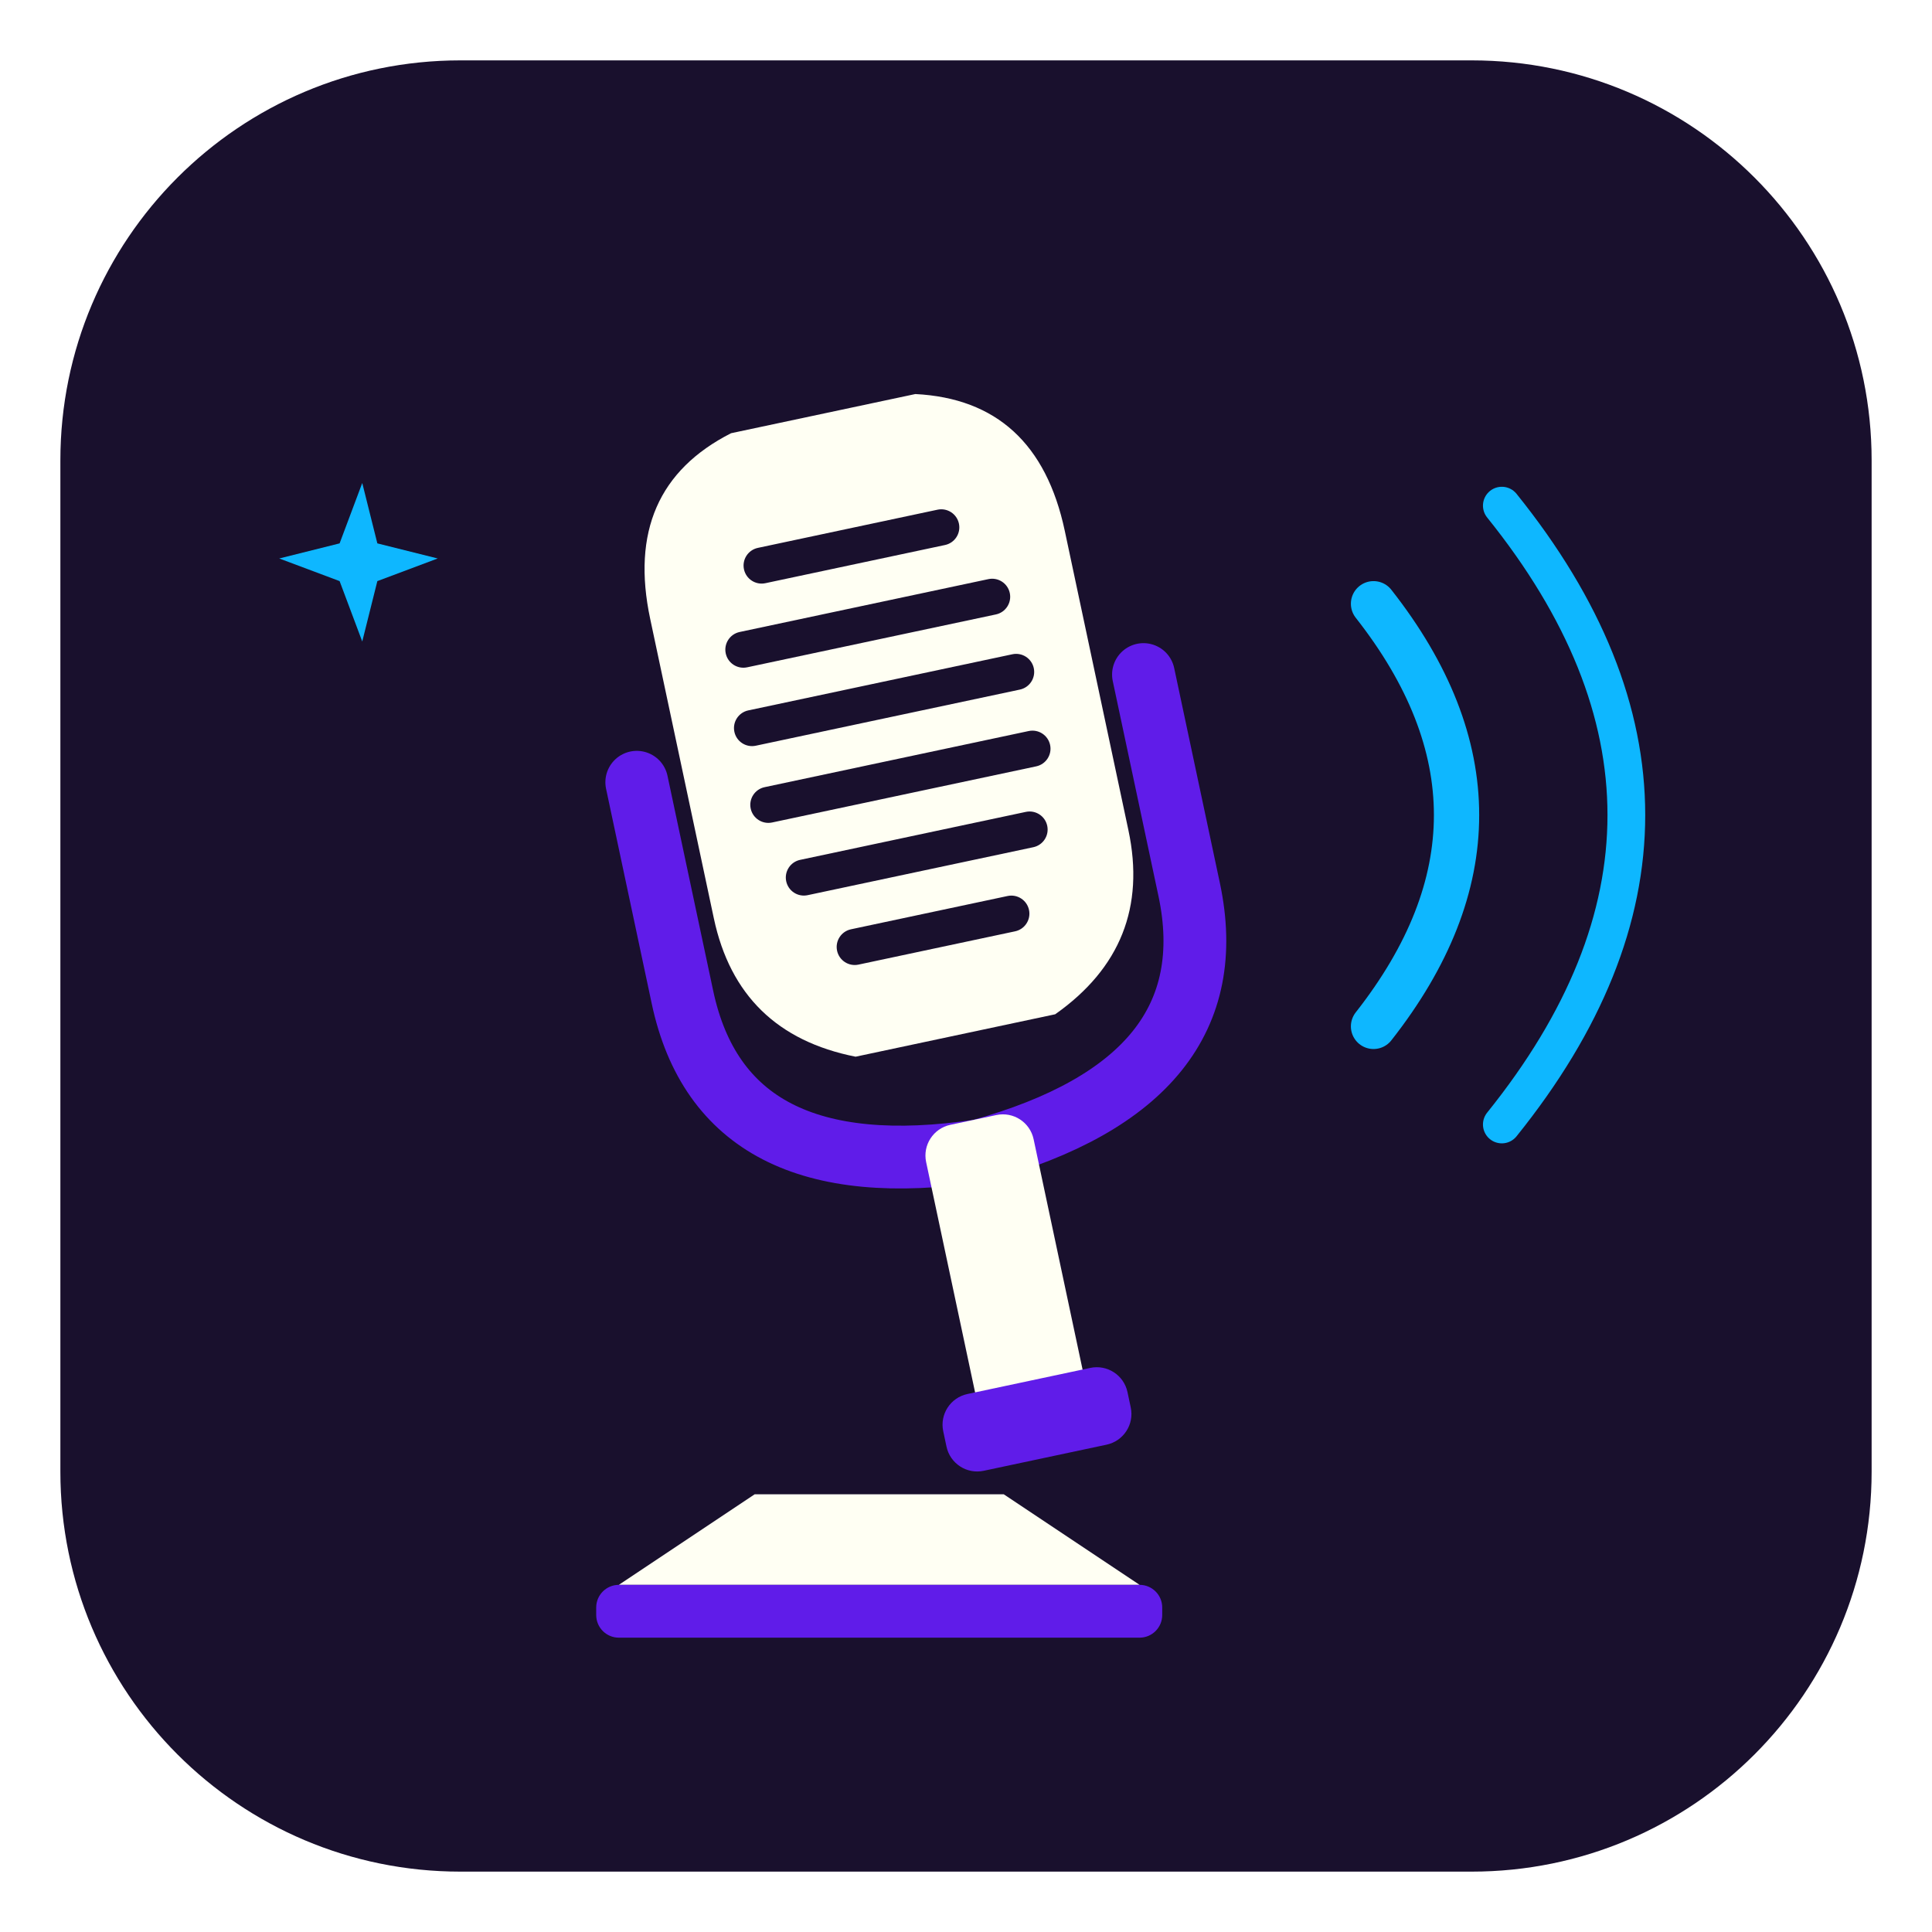
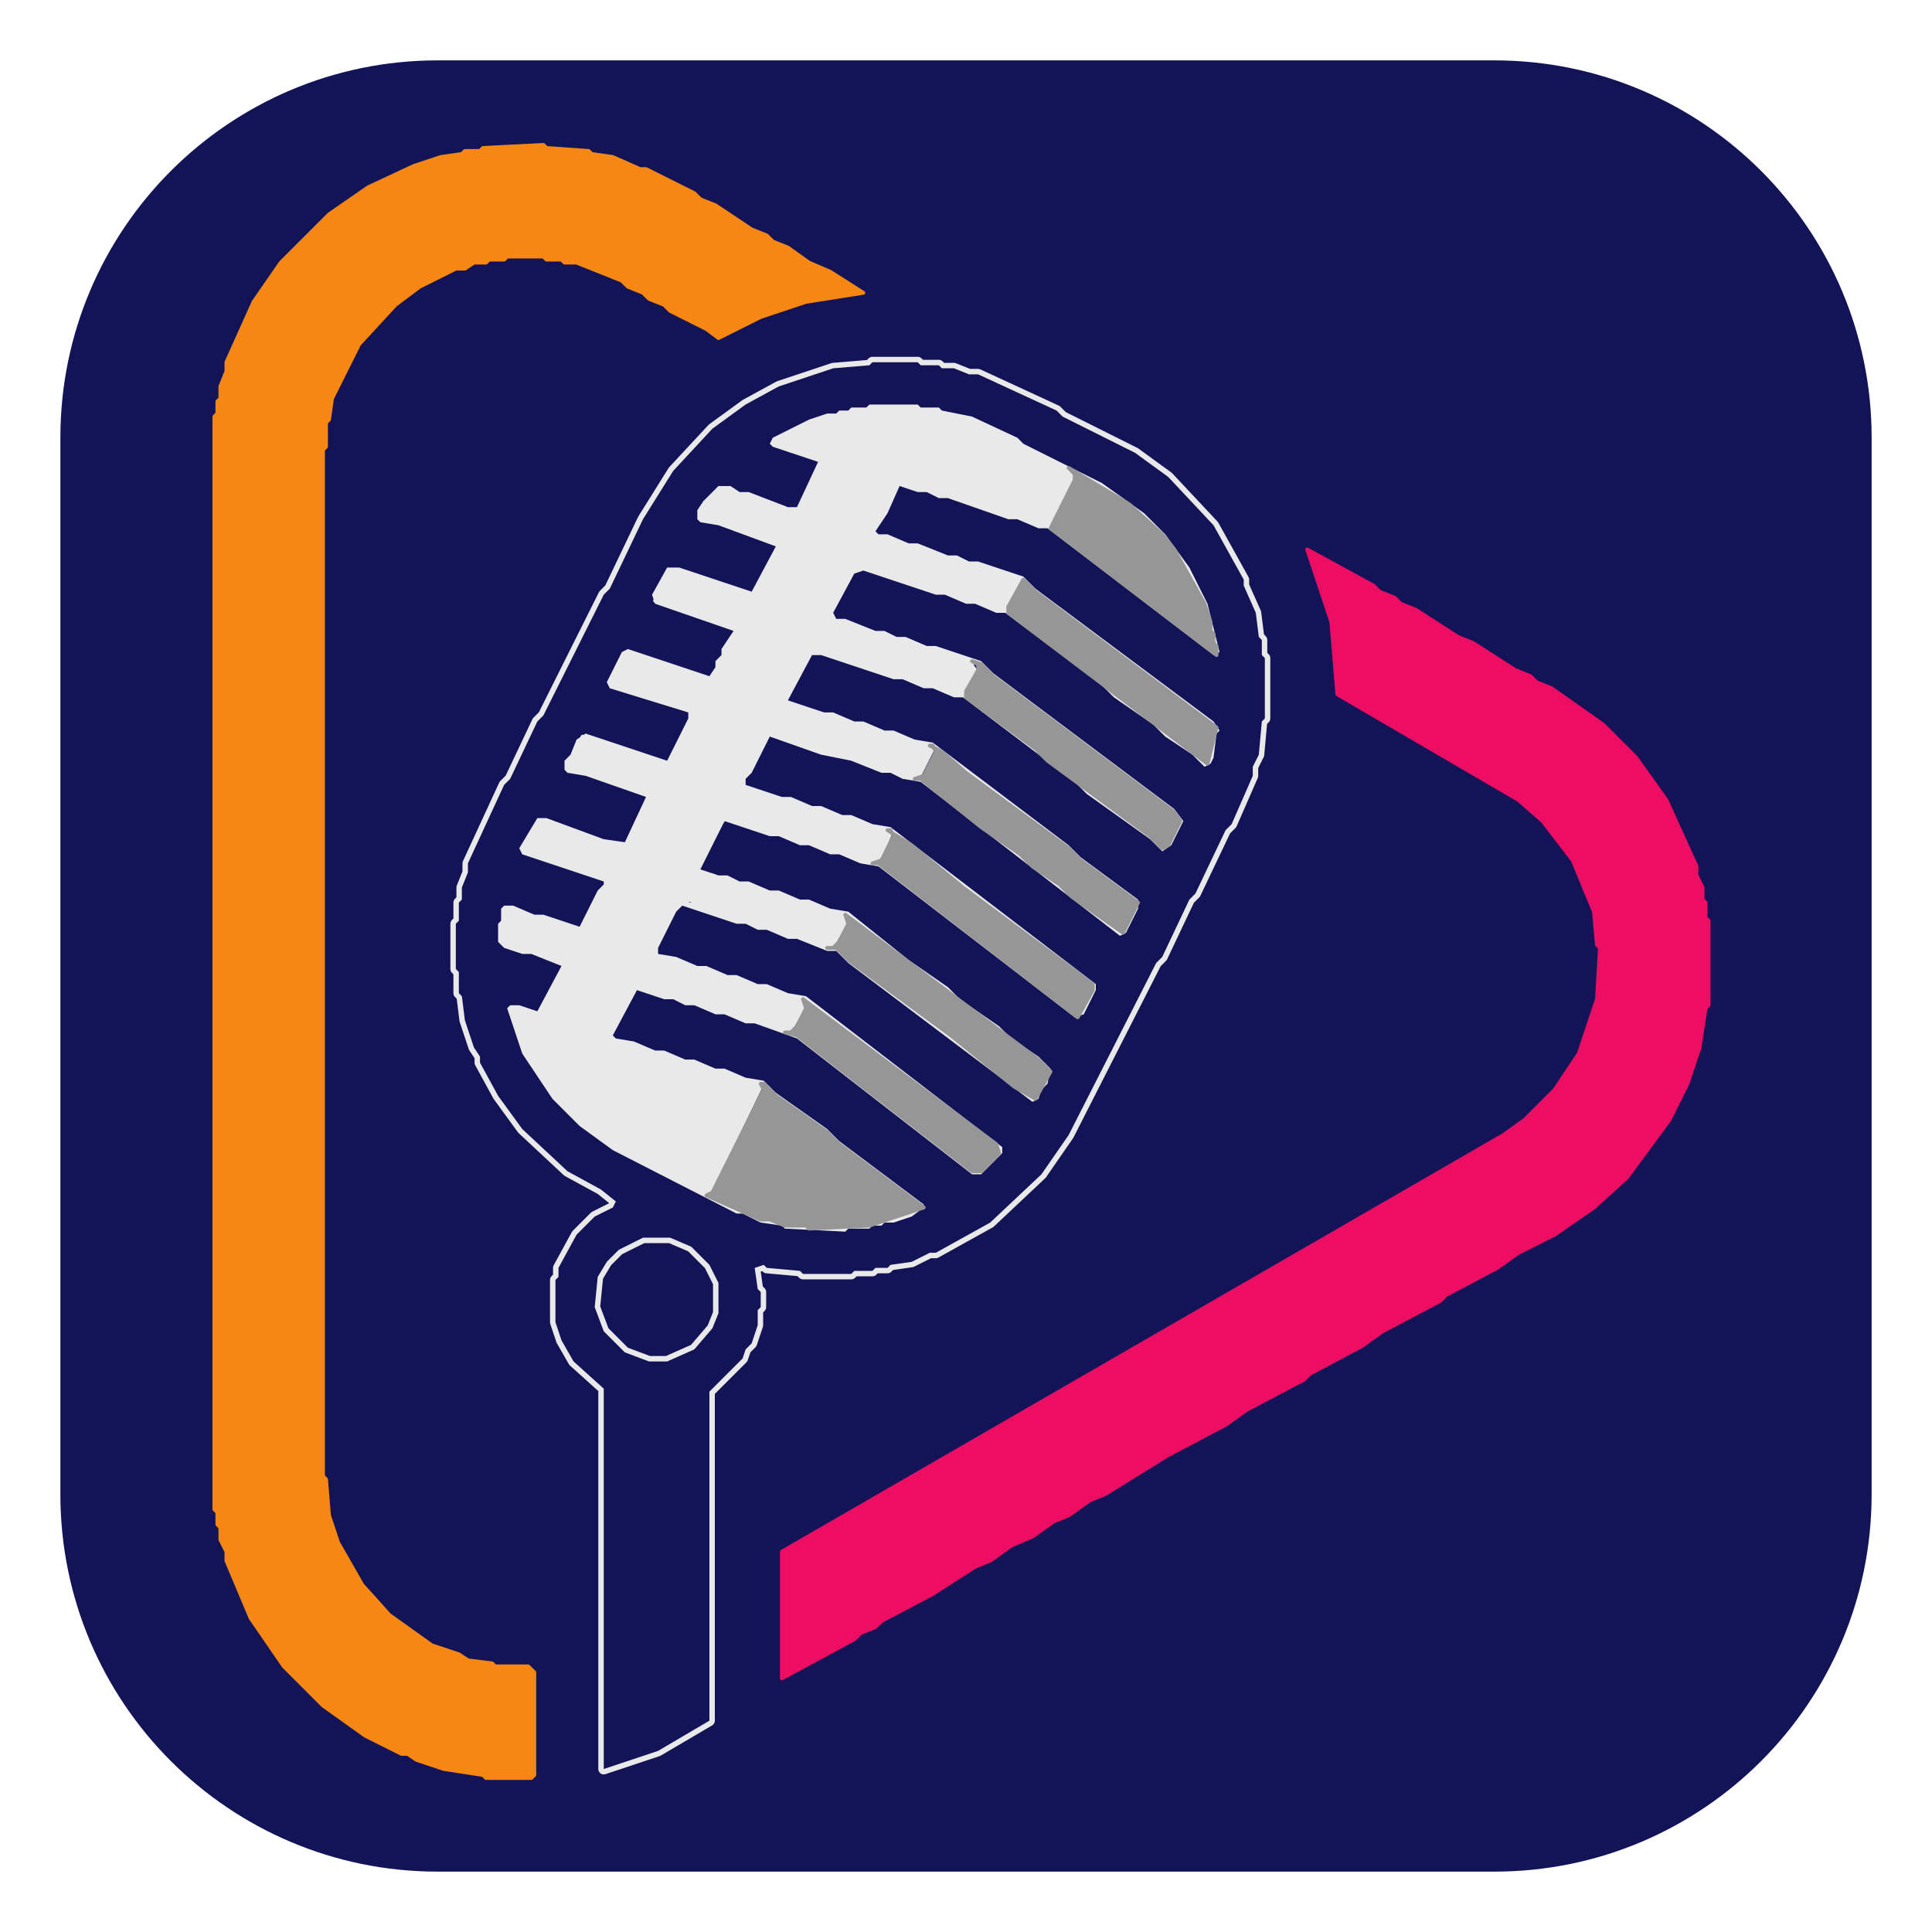
<svg xmlns="http://www.w3.org/2000/svg" viewBox="0 0 256 256" role="img">
-   <rect x="8" y="8" width="240" height="240" rx="53" fill="#19102D" />
-   <g transform="translate(124 125) rotate(-12) scale(1.04)">
-     <path d="M-27 -48 Q-27 -65 -12 -69 L12 -69 Q27 -65 27 -48 L27 -9 Q27 6 13 12 L-13 12 Q-27 6 -27 -9 Z" fill="#FFFFF3" />
-     <rect x="-14.0" y="-54" width="28" height="4.6" rx="2.3" fill="#19102D" />
-     <rect x="-18.5" y="-44" width="37" height="4.6" rx="2.3" fill="#19102D" />
-     <rect x="-19.5" y="-34" width="39" height="4.6" rx="2.3" fill="#19102D" />
-     <rect x="-19.5" y="-24" width="39" height="4.6" rx="2.3" fill="#19102D" />
-     <rect x="-17.0" y="-14" width="34" height="4.6" rx="2.3" fill="#19102D" />
-     <rect x="-12.5" y="-4" width="25" height="4.6" rx="2.3" fill="#19102D" />
-     <path d="M-33 -28 L-33 0 Q-33 25 0 27 Q33 25 33 0 L33 -28" fill="none" stroke="#601CE9" stroke-width="8" stroke-linecap="round" stroke-linejoin="round" />
-     <rect x="-7" y="23" width="14" height="43" rx="4" fill="#FFFFF3" />
-     <rect x="-12" y="57" width="24" height="10" rx="4" fill="#601CE9" />
+   <rect x="8" y="8" width="240" height="240" rx="50" fill="#131457" />
+   <g transform="translate(-128 -86.8) scale(.4)">
+     <path fill="#131457" stroke="#E9E9E9" stroke-width="3.6" stroke-linejoin="round" paint-order="stroke fill" fill-rule="evenodd" d="M533,627 L542,627 L549,630 L555,636 L558,642 L558,652 L556,657 L550,664 L541,668 L535,668 L527,665 L520,658 L517,650 L518,640 L521,635 L525,631 Z M631,352 L632,353 L642,355 L657,362 L659,364 L685,377 L699,387 L706,394 L714,405 L720,417 L724,433 L722,434 L667,392 L664,392 L657,389 L654,389 L634,382 L631,382 L627,380 L624,380 L618,378 L614,387 L610,393 L611,394 L614,394 L621,397 L624,397 L634,401 L637,401 L641,403 L644,403 L659,408 L663,412 L722,456 L724,459 L723,460 L722,468 L721,470 L719,471 L715,467 L706,461 L702,457 L689,448 L685,444 L653,420 L650,420 L643,417 L640,417 L633,414 L630,414 L606,406 L603,407 L596,420 L597,422 L600,422 L610,426 L613,426 L617,428 L620,428 L627,431 L630,431 L645,436 L649,440 L709,485 L712,489 L708,497 L705,499 L701,495 L680,480 L676,476 L639,448 L636,448 L629,445 L626,445 L619,442 L616,442 L592,434 L589,434 L581,449 L593,453 L596,453 L603,456 L606,456 L613,459 L616,459 L623,462 L629,463 L674,497 L678,501 L697,515 L697,518 L693,526 L691,527 L625,476 L619,475 L615,473 L612,473 L602,469 L592,467 L575,461 L569,473 L567,475 L567,477 L579,481 L582,481 L589,484 L592,484 L599,487 L602,487 L609,490 L615,491 L683,543 L683,545 L679,553 L676,554 L611,504 L605,503 L598,500 L595,500 L588,497 L585,497 L578,494 L575,494 L560,489 L552,505 L558,507 L561,507 L565,509 L568,509 L575,512 L578,512 L585,515 L588,515 L595,518 L601,519 L621,535 L634,544 L638,548 L651,557 L655,561 L664,567 L668,571 L667,576 L665,578 L664,581 L662,582 L601,536 L597,532 L594,532 L584,528 L581,528 L574,525 L571,525 L567,523 L564,523 L546,517 L544,519 L538,531 L538,533 L544,534 L551,537 L554,537 L561,540 L564,540 L571,543 L574,543 L581,546 L587,547 L652,597 L652,599 L645,606 L642,606 L584,561 L570,556 L567,556 L560,553 L557,553 L550,550 L547,550 L543,548 L540,548 L531,545 L523,560 L524,561 L530,562 L537,565 L540,565 L547,568 L550,568 L557,571 L560,571 L567,574 L573,575 L577,579 L594,591 L598,595 L626,616 L626,617 L622,620 L616,622 L613,622 L612,623 L609,623 L608,624 L601,624 L600,625 L580,624 L579,623 L572,622 L566,619 L564,619 L523,598 L512,590 L503,581 L493,566 L488,551 L489,550 L492,550 L498,552 L506,537 L496,533 L493,533 L487,531 L485,529 L485,523 L486,522 L486,518 L487,517 L490,517 L497,520 L500,520 L512,524 L518,512 L520,510 L520,509 L493,500 L492,498 L498,488 L501,488 L520,495 L527,496 L534,481 L514,474 L508,473 L507,472 L507,469 L509,467 L511,462 L514,460 L541,469 L548,455 L548,453 L522,445 L521,443 L526,433 L528,432 L555,441 L557,438 L557,436 L559,434 L559,432 L563,426 L537,417 L536,414 L541,405 L545,405 L569,413 L577,398 L558,391 L552,390 L551,389 L551,386 L553,383 L558,378 L562,378 L565,380 L568,380 L581,385 L584,385 L591,370 L576,365 L575,364 L576,362 L588,356 L594,354 L597,354 L598,353 L601,353 L602,352 L607,352 L608,351 L624,351 L625,352 Z M644,341 L641,341 L636,339 L632,339 L631,338 L625,338 L624,337 L609,337 L608,338 L596,339 L578,345 L567,351 L556,359 L543,373 L533,389 L522,412 L520,414 L500,454 L498,456 L489,475 L487,477 L475,503 L475,506 L473,511 L473,515 L472,516 L472,522 L471,523 L471,538 L472,539 L472,546 L473,547 L474,555 L477,564 L479,567 L479,569 L485,580 L493,591 L508,605 L519,611 L524,615 L523,617 L517,620 L511,626 L505,637 L505,640 L504,641 L504,655 L506,661 L510,668 L520,677 L520,803 L538,797 L555,787 L555,678 L566,667 L567,664 L569,662 L571,656 L571,651 L572,650 L572,645 L571,644 L570,637 L573,636 L574,637 L585,638 L586,639 L602,639 L603,638 L609,638 L610,637 L614,637 L615,636 L622,635 L628,632 L630,632 L648,622 L665,606 L674,593 L703,536 L705,534 L714,515 L716,513 L726,492 L728,490 L735,474 L735,471 L737,467 L738,456 L739,455 L739,435 L738,434 L738,429 L737,428 L736,420 L732,411 L732,409 L722,391 L707,375 L696,367 L672,355 L670,353 Z" />
+     <path fill="#E9E9E9" stroke="#E9E9E9" stroke-width="1.25" stroke-linejoin="round" paint-order="stroke fill" fill-rule="evenodd" d="M643,357 L637,356 L633,354 L628,354 L627,353 L605,353 L604,354 L600,354 L599,355 L596,355 L587,358 L577,363 L577,364 L589,368 L592,368 L593,369 L593,371 L591,373 L584,387 L558,379 L552,388 L577,396 L578,397 L578,400 L574,408 L570,414 L566,414 L542,406 L537,416 L543,417 L561,423 L564,425 L564,427 L556,442 L552,442 L536,436 L533,436 L527,434 L523,442 L524,444 L547,451 L550,453 L543,468 L541,470 L538,470 L513,461 L510,468 L508,470 L508,471 L534,479 L536,481 L528,497 L525,498 L499,489 L494,497 L494,499 L521,508 L521,511 L516,521 L512,526 L489,518 L487,519 L487,529 L504,534 L507,536 L507,538 L499,553 L494,553 L489,551 L492,560 L497,570 L504,580 L514,590 L524,597 L553,612 L555,612 L572,577 L548,569 L545,569 L538,566 L535,566 L528,563 L525,563 L522,561 L522,558 L530,544 L535,544 L542,547 L552,549 L579,558 L582,558 L587,549 L572,544 L569,544 L562,541 L552,539 L542,535 L539,535 L537,534 L536,532 L543,518 L545,516 L549,515 L550,517 L556,519 L559,519 L563,521 L566,521 L573,524 L576,524 L583,527 L586,527 L593,530 L596,530 L601,521 L586,516 L583,516 L576,513 L573,513 L566,510 L563,510 L556,507 L553,507 L551,505 L551,503 L556,494 L556,492 L558,491 L560,488 L570,490 L580,494 L583,494 L590,497 L600,499 L607,502 L611,502 L615,493 L600,488 L597,488 L590,485 L587,485 L580,482 L577,482 L570,479 L567,479 L565,476 L574,460 L584,462 L591,465 L594,465 L624,475 L629,465 L614,460 L611,460 L604,457 L594,455 L587,452 L581,451 L580,448 L587,434 L589,432 L598,435 L601,435 L605,437 L608,437 L615,440 L618,440 L639,447 L643,439 L641,436 L635,435 L628,432 L625,432 L618,429 L615,429 L608,426 L605,426 L598,423 L595,423 L594,421 L600,409 L604,404 L653,419 L658,409 L652,407 L649,407 L642,404 L639,404 L635,402 L632,402 L625,399 L622,399 L615,396 L612,396 L609,394 L609,392 L618,376 L629,380 L632,380 L636,382 L646,384 L656,388 L659,388 L666,391 L668,390 L676,374 Z" />
+     <path fill="#969696" stroke="#969696" stroke-width="1.25" stroke-linejoin="round" paint-order="stroke fill" fill-rule="evenodd" d="M554,613 L572,621 L575,621 L580,623 L587,623 L588,624 L608,623 L626,617 L598,596 L594,592 L577,580 L573,576 L572,576 L573,578 L556,612 Z M586,548 L587,551 L584,557 L582,559 L580,559 L584,560 L642,605 L645,605 L651,599 L650,596 Z M600,520 L601,523 L598,529 L596,531 L594,531 L597,531 L601,535 L635,560 L656,577 L663,581 L668,572 L664,568 Z M614,492 L615,492 L616,494 L612,502 L609,503 L611,503 L677,554 L682,545 L682,543 L639,511 L622,497 Z M628,464 L629,464 L630,466 L626,474 L623,475 L625,475 L645,491 L658,500 L662,504 L671,510 L675,514 L692,526 L697,516 L678,502 L674,498 L640,473 L632,466 Z M642,436 L644,437 L644,439 L640,446 L640,448 L663,465 L667,469 L701,494 L705,498 L707,497 L711,489 L709,486 L649,441 L645,437 Z M659,409 L654,418 L654,420 L720,470 L723,458 L663,413 Z M674,372 L676,374 L676,376 L668,392 L723,434 L723,431 L722,430 L722,427 L721,426 L721,423 L719,417 L709,399 L705,394 L694,384 Z" />
+     <path fill="#F68713" stroke="#F68713" stroke-width="1.25" stroke-linejoin="round" paint-order="stroke fill" fill-rule="evenodd" d="M500,265 L480,266 L479,267 L474,267 L473,268 L466,269 L457,272 L442,279 L429,288 L413,304 L404,317 L395,337 L395,340 L393,345 L393,349 L392,350 L392,354 L391,355 L391,717 L392,718 L392,722 L393,723 L393,727 L395,731 L395,734 L403,753 L414,769 L427,782 L441,792 L453,798 L455,798 L458,800 L467,803 L480,805 L481,806 L496,806 L497,805 L497,771 L495,769 L484,769 L483,768 L475,767 L472,765 L463,762 L449,752 L440,742 L432,728 L429,719 L428,707 L427,706 L427,366 L428,365 L428,357 L429,356 L430,349 L439,331 L451,318 L459,312 L471,306 L474,306 L477,304 L481,304 L482,303 L487,303 L488,302 L500,302 L501,303 L506,303 L507,304 L511,304 L526,310 L528,312 L533,314 L535,316 L540,318 L542,320 L554,326 L558,329 L572,322 L587,317 L606,314 L595,307 L588,304 L581,299 L576,297 L574,295 L569,293 L557,285 L552,283 L550,281 L534,273 L532,273 L523,269 L516,268 L515,267 L501,266 Z" />
+     <path fill="#ED0D63" stroke="#ED0D63" stroke-width="1.25" stroke-linejoin="round" paint-order="stroke fill" fill-rule="evenodd" d="M851,457 L834,445 L829,443 L827,441 L822,439 L808,430 L803,428 L789,419 L784,417 L782,415 L777,413 L775,411 L753,399 L761,423 L763,447 L823,482 L831,489 L841,502 L848,519 L849,530 L850,531 L849,548 L843,566 L835,578 L825,588 L818,593 L579,731 L579,773 L603,760 L605,758 L610,756 L612,754 L629,745 L643,736 L648,734 L655,729 L662,726 L669,721 L674,719 L681,714 L686,712 L707,699 L726,689 L733,684 L752,674 L754,672 L771,663 L778,658 L797,648 L799,646 L816,637 L823,632 L835,626 L848,617 L859,607 L873,588 L879,576 L883,564 L885,551 L886,550 L886,522 L885,521 L885,516 L884,515 L884,511 L882,507 L882,504 L872,482 L862,468 Z" />
  </g>
-   <path d="M100 198 L133 198 L151 210 L82 210 Z" fill="#FFFFF3" />
-   <rect x="79" y="210" width="75" height="7" rx="3" fill="#601CE9" />
-   <path d="M182 80 Q204 108 182 136" fill="none" stroke="#0EB7FF" stroke-width="6" stroke-linecap="round" stroke-linejoin="round" />
-   <path d="M199 67 Q232 108 199 149" fill="none" stroke="#0EB7FF" stroke-width="5" stroke-linecap="round" stroke-linejoin="round" />
-   <path d="M48 64 L50 72 L58 74 L50 77 L48 85 L45 77 L37 74 L45 72 Z" fill="#0EB7FF" />
</svg>
